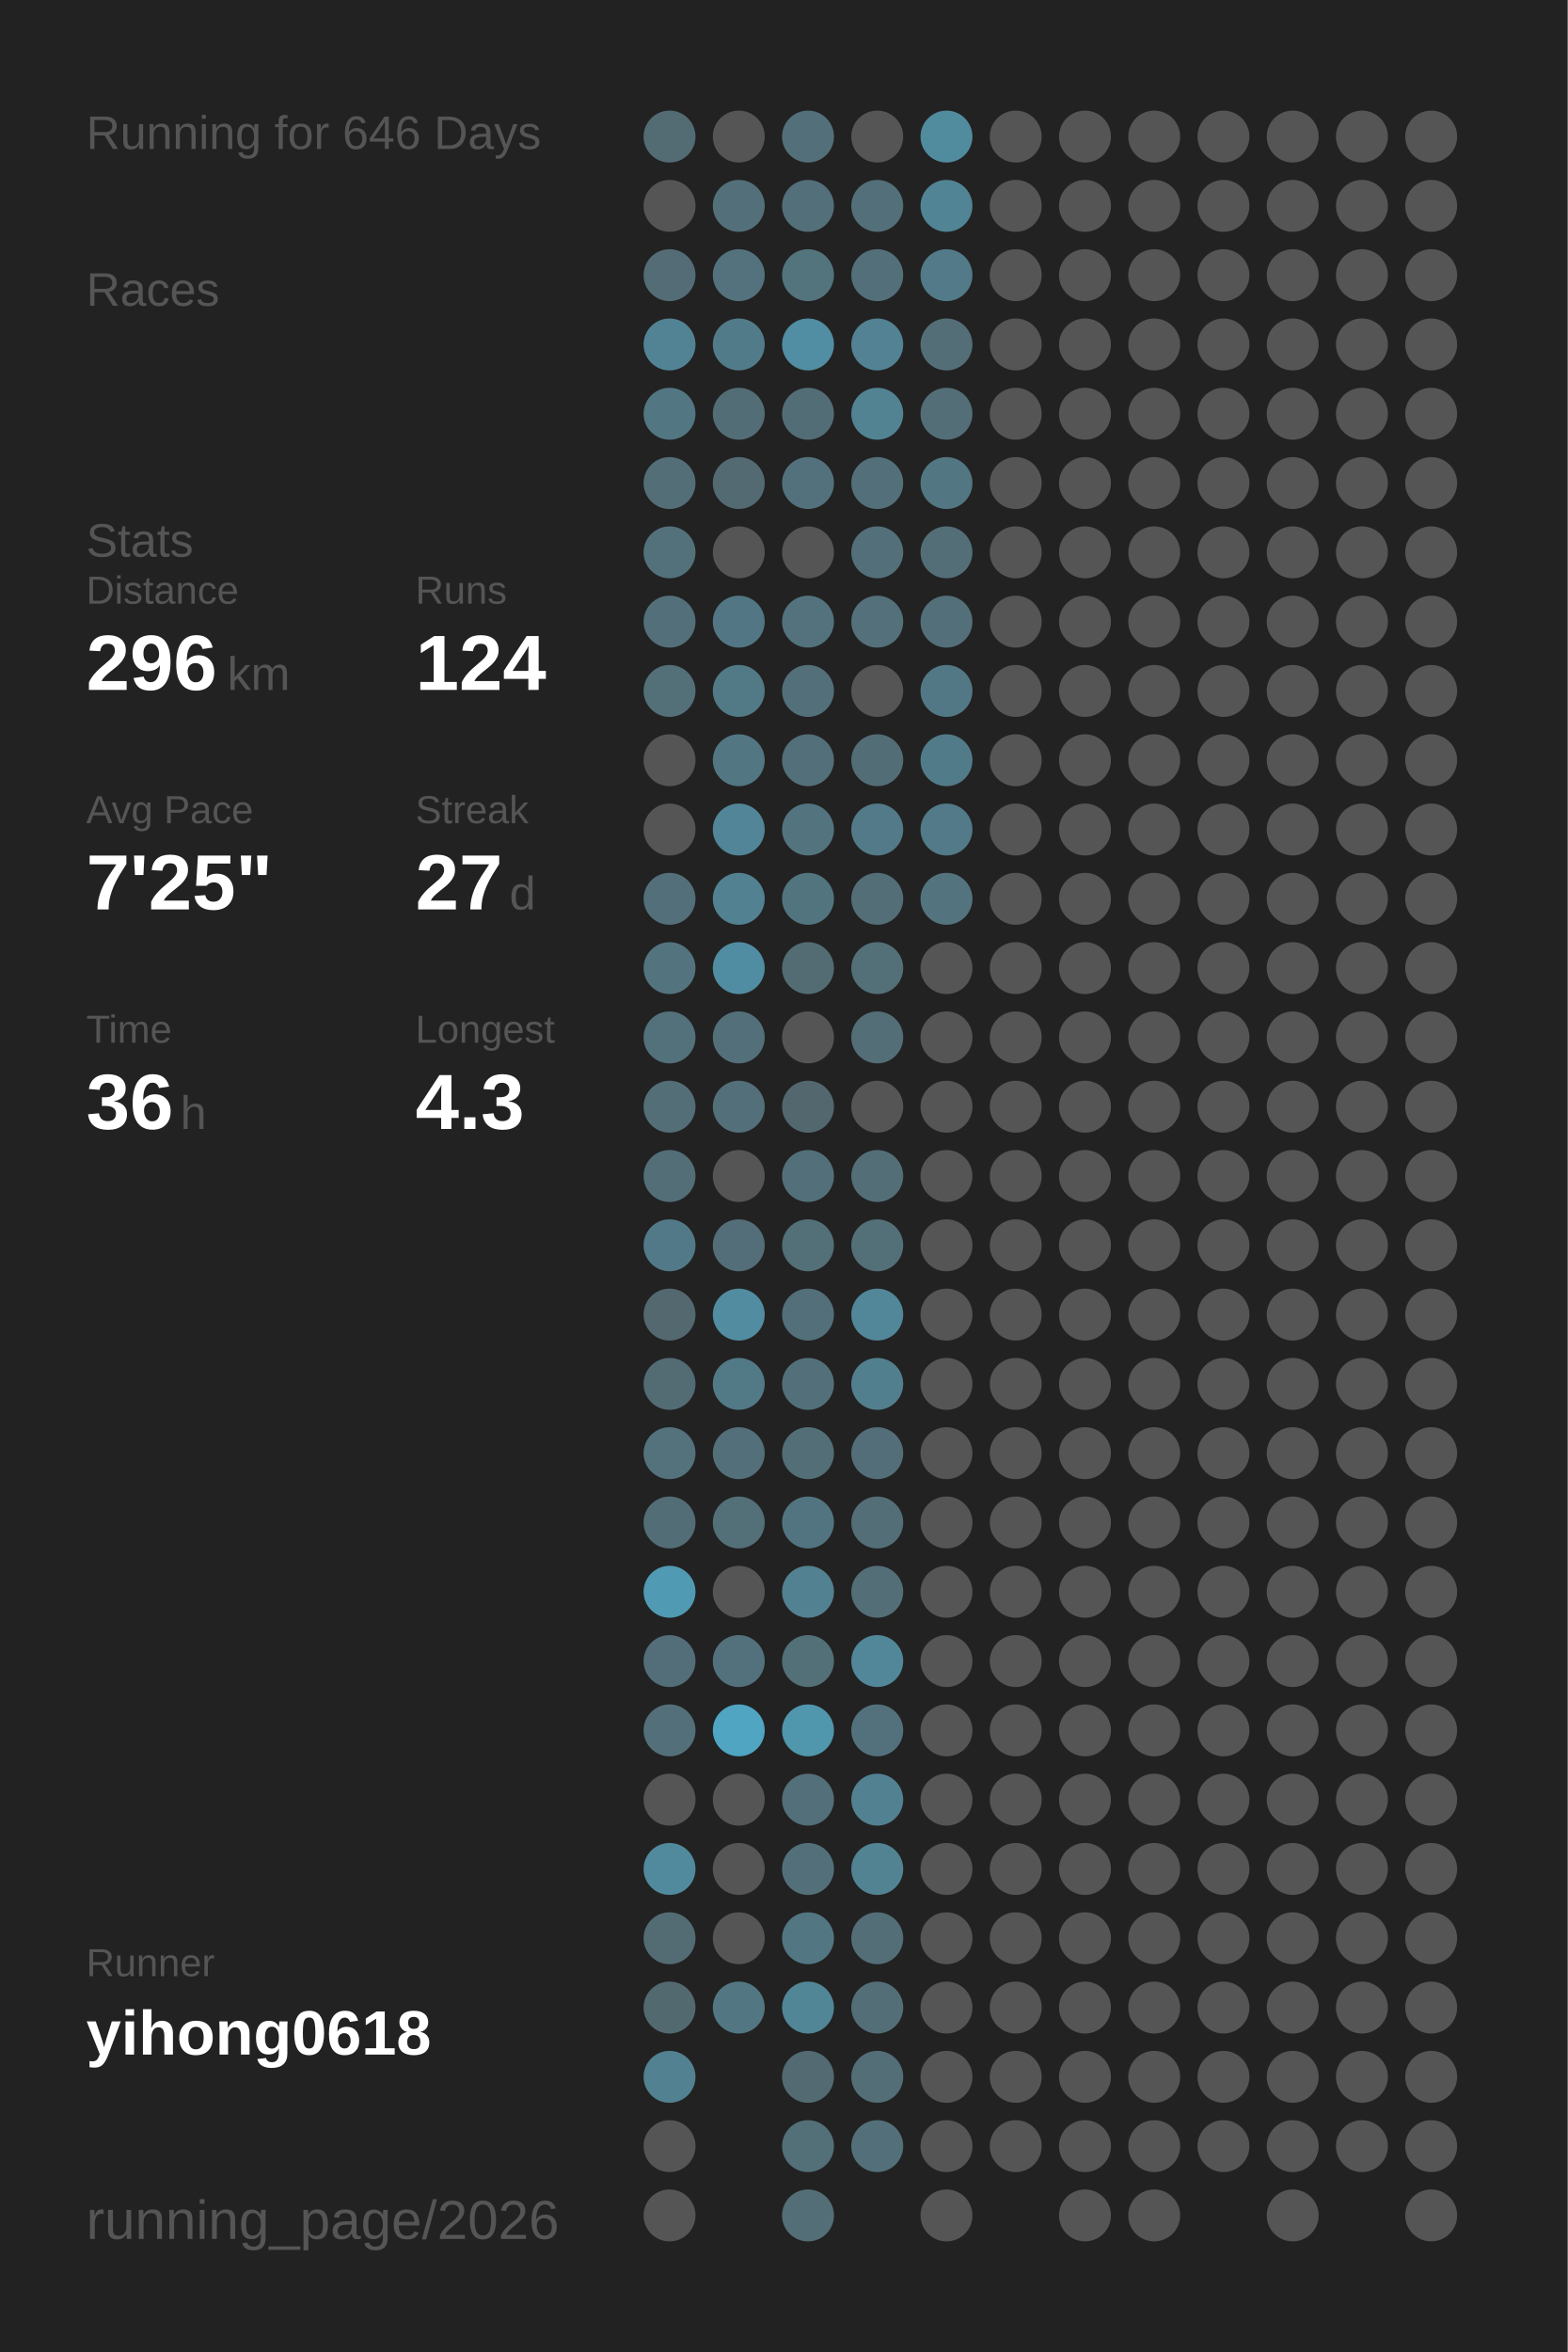
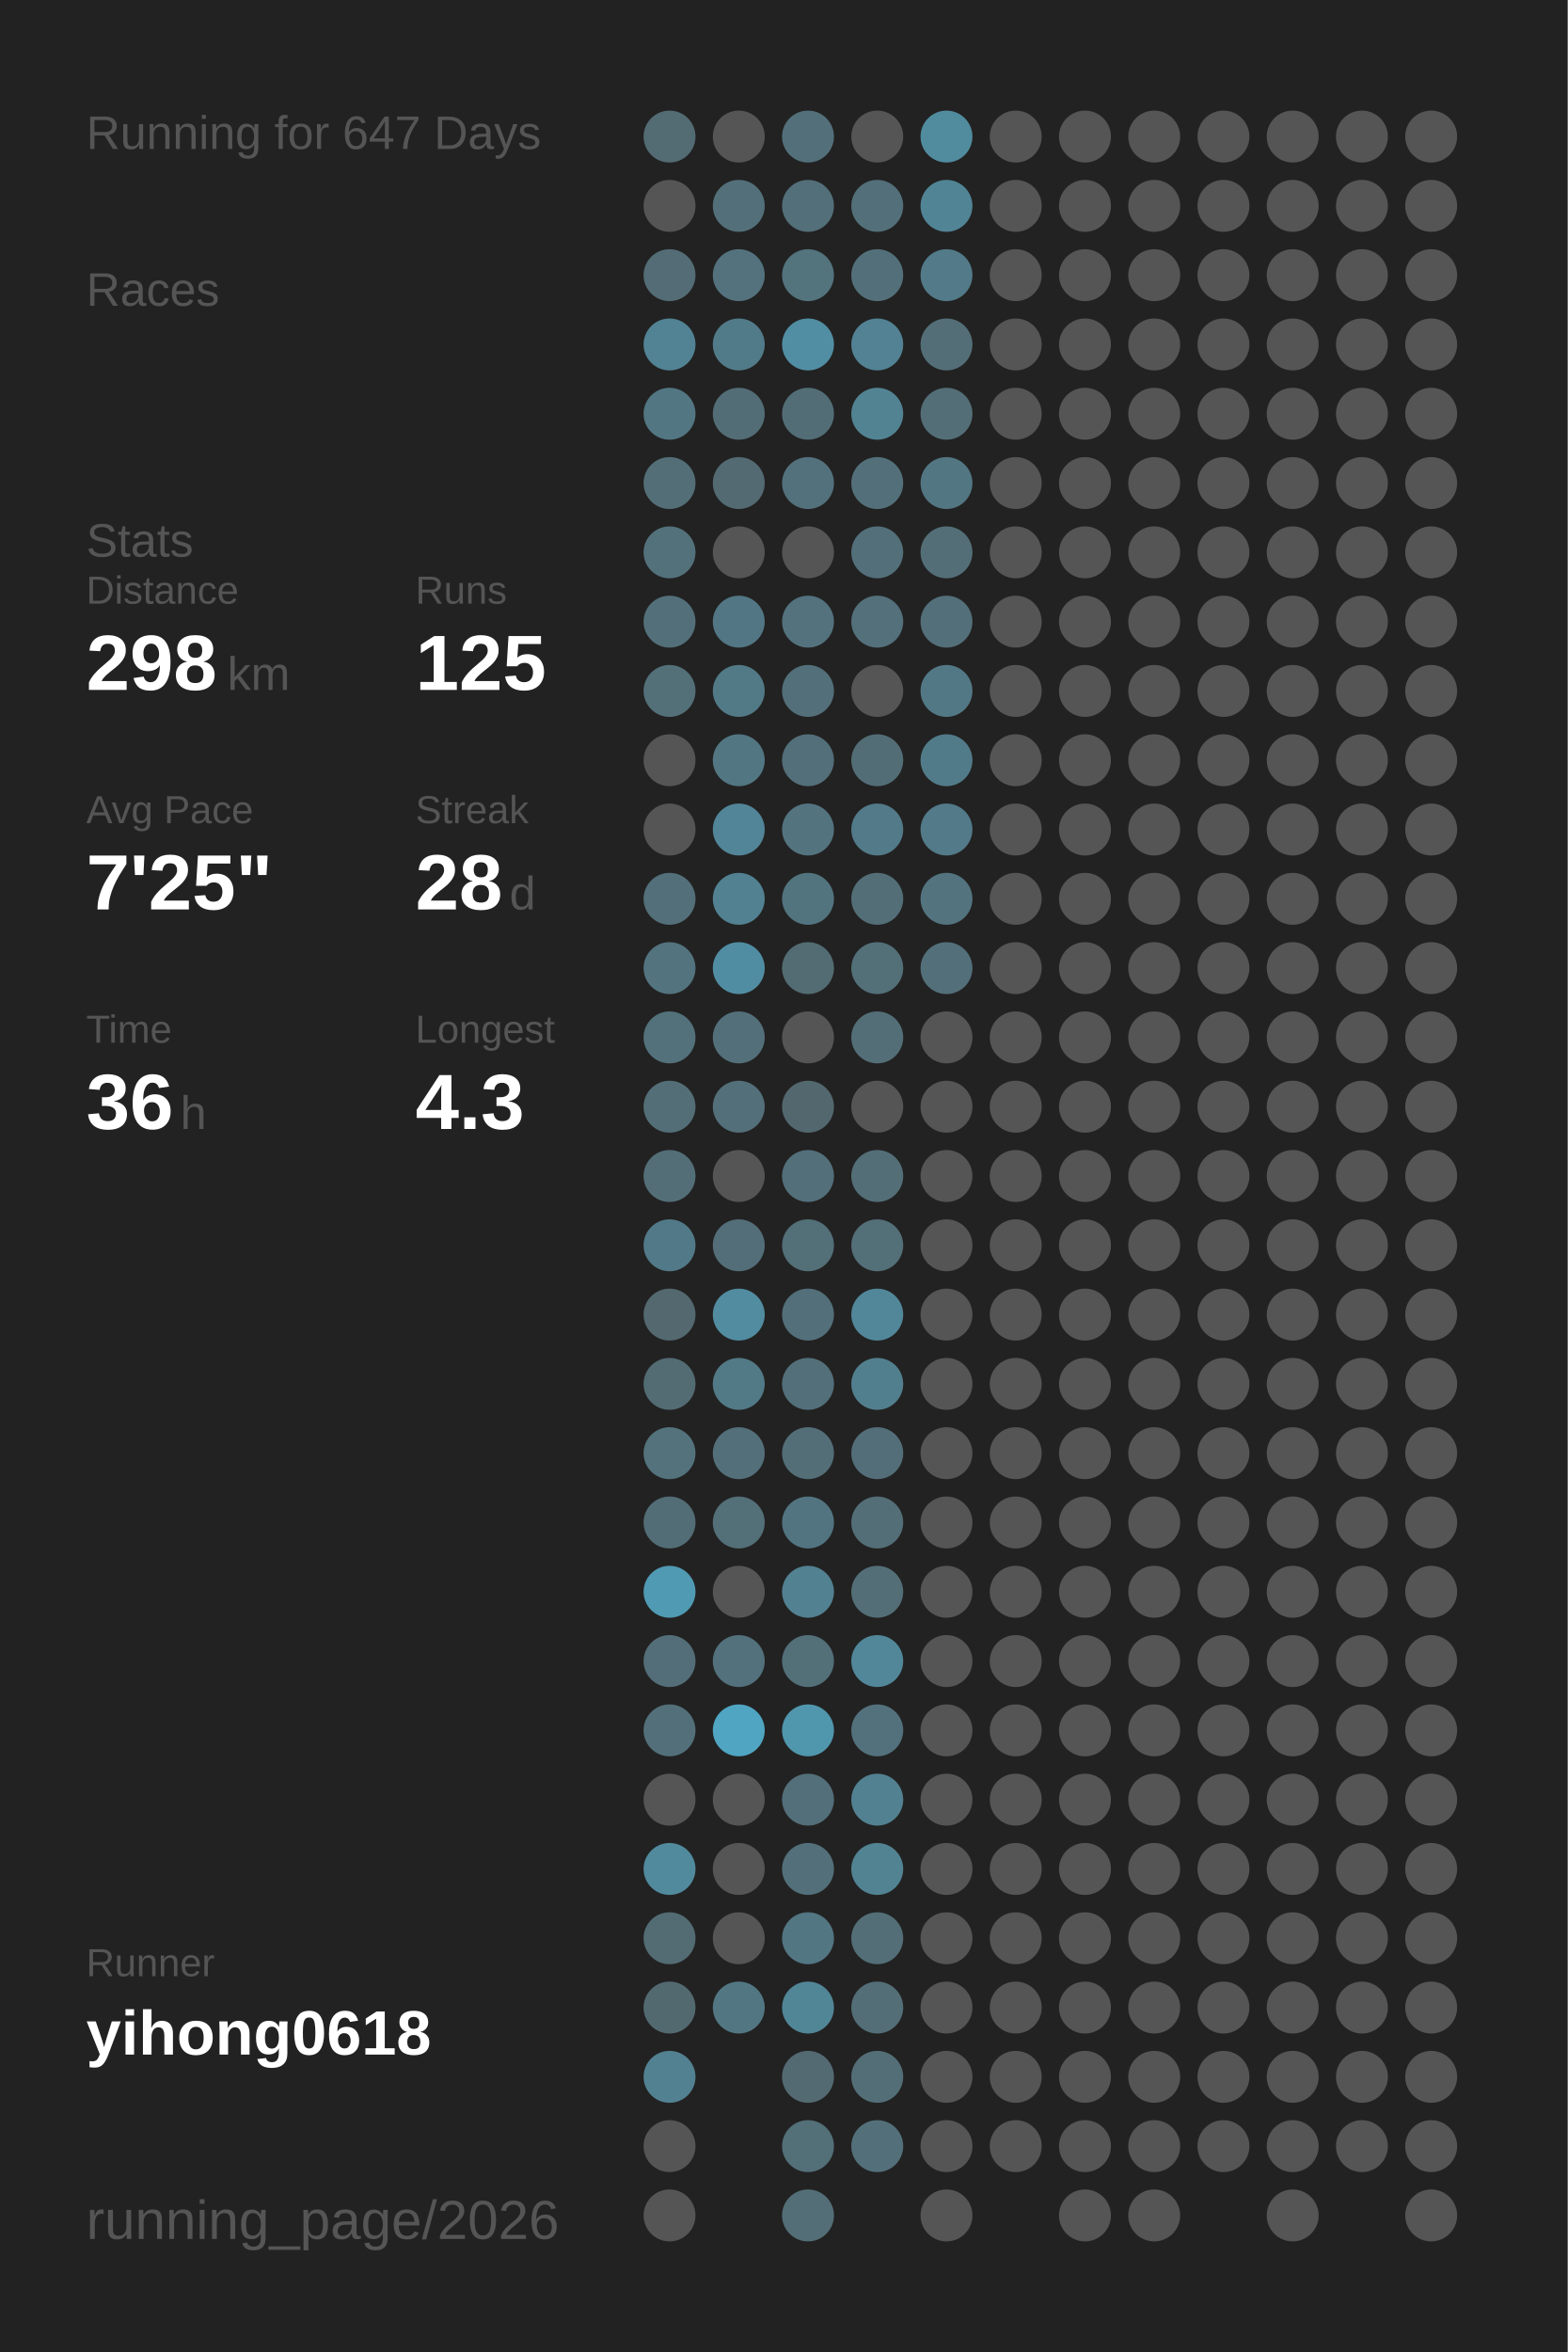
<svg xmlns="http://www.w3.org/2000/svg" baseProfile="full" height="300mm" version="1.1" viewBox="0,0,200,300" width="200mm">
  <defs />
  <rect fill="#222222" height="300" width="200" x="0" y="0" />
-   <text fill="#555555" style="font-size:6px; font-family:Arial;" x="11" y="19">Running for 646 Days</text>
+   <text fill="#555555" style="font-size:6px; font-family:Arial;" x="11" y="19">Running for 647 Days</text>
  <text fill="#555555" style="font-size:6px; font-family:Arial;" x="11" y="39">Races</text>
  <text fill="#555555" style="font-size:6px; font-family:Arial;" x="11" y="71">Stats</text>
  <text fill="#555555" style="font-size:5px; font-family:Arial;" x="11" y="77">Distance</text>
-   <text fill="#FFFFFF" style="font-size:10px; font-family:Arial; font-weight:bold;" x="11" y="88">296</text>
+   <text fill="#FFFFFF" style="font-size:10px; font-family:Arial; font-weight:bold;" x="11" y="88">298</text>
  <text fill="#555555" style="font-size:6px; font-family:Arial;" x="29" y="88">km</text>
  <text fill="#555555" style="font-size:5px; font-family:Arial;" x="53" y="77">Runs</text>
-   <text fill="#FFFFFF" style="font-size:10px; font-family:Arial; font-weight:bold;" x="53" y="88">124</text>
+   <text fill="#FFFFFF" style="font-size:10px; font-family:Arial; font-weight:bold;" x="53" y="88">125</text>
  <text fill="#555555" style="font-size:5px; font-family:Arial;" x="11" y="105">Avg Pace</text>
  <text fill="#FFFFFF" style="font-size:10px; font-family:Arial; font-weight:bold;" x="11" y="116">7'25"</text>
  <text fill="#555555" style="font-size:5px; font-family:Arial;" x="53" y="105">Streak</text>
-   <text fill="#FFFFFF" style="font-size:10px; font-family:Arial; font-weight:bold;" x="53" y="116">27</text>
+   <text fill="#FFFFFF" style="font-size:10px; font-family:Arial; font-weight:bold;" x="53" y="116">28</text>
  <text fill="#555555" style="font-size:6px; font-family:Arial;" x="65" y="116">d</text>
  <text fill="#555555" style="font-size:5px; font-family:Arial;" x="11" y="133">Time</text>
  <text fill="#FFFFFF" style="font-size:10px; font-family:Arial; font-weight:bold;" x="11" y="144">36</text>
  <text fill="#555555" style="font-size:6px; font-family:Arial;" x="23" y="144">h</text>
  <text fill="#555555" style="font-size:5px; font-family:Arial;" x="53" y="133">Longest</text>
  <text fill="#FFFFFF" style="font-size:10px; font-family:Arial; font-weight:bold;" x="53" y="144">4.3</text>
  <text fill="#555555" style="font-size:5px; font-family:Arial;" x="11" y="252.065">Runner</text>
  <text fill="#FFFFFF" style="font-size:8px; font-family:Arial; font-weight:bold;" x="11" y="262.065">yihong0618</text>
  <text fill="#555555" style="font-size:7px; font-family:Arial;" x="11" y="285.581">running_page/2026</text>
  <circle cx="85.417" cy="17.419" fill="#536b73" r="3.312" />
  <circle cx="85.417" cy="26.258" fill="#555555" r="3.312" />
  <circle cx="85.417" cy="35.097" fill="#536c75" r="3.312" />
  <circle cx="85.417" cy="43.935" fill="#528394" r="3.312" />
  <circle cx="85.417" cy="52.774" fill="#527682" r="3.312" />
  <circle cx="85.417" cy="61.613" fill="#536e77" r="3.312" />
  <circle cx="85.417" cy="70.452" fill="#53717b" r="3.312" />
  <circle cx="85.417" cy="79.29" fill="#53707a" r="3.312" />
  <circle cx="85.417" cy="88.129" fill="#537079" r="3.312" />
  <circle cx="85.417" cy="96.968" fill="#555555" r="3.312" />
  <circle cx="85.417" cy="105.806" fill="#555555" r="3.312" />
  <circle cx="85.417" cy="114.645" fill="#536f79" r="3.312" />
  <circle cx="85.417" cy="123.484" fill="#53737e" r="3.312" />
  <circle cx="85.417" cy="132.323" fill="#53717b" r="3.312" />
  <circle cx="85.417" cy="141.161" fill="#536e77" r="3.312" />
  <circle cx="85.417" cy="150" fill="#536e77" r="3.312" />
  <circle cx="85.417" cy="158.839" fill="#527987" r="3.312" />
  <circle cx="85.417" cy="167.677" fill="#53686f" r="3.312" />
  <circle cx="85.417" cy="176.516" fill="#536b73" r="3.312" />
  <circle cx="85.417" cy="185.355" fill="#53727c" r="3.312" />
  <circle cx="85.417" cy="194.194" fill="#536d76" r="3.312" />
  <circle cx="85.417" cy="203.032" fill="#509ab3" r="3.312" />
  <circle cx="85.417" cy="211.871" fill="#536e78" r="3.312" />
  <circle cx="85.417" cy="220.71" fill="#53707a" r="3.312" />
  <circle cx="85.417" cy="229.548" fill="#555555" r="3.312" />
  <circle cx="85.417" cy="238.387" fill="#518a9d" r="3.312" />
  <circle cx="85.417" cy="247.226" fill="#536c74" r="3.312" />
  <circle cx="85.417" cy="256.065" fill="#536970" r="3.312" />
  <circle cx="85.417" cy="264.903" fill="#528191" r="3.312" />
  <circle cx="85.417" cy="273.742" fill="#555555" r="3.312" />
  <circle cx="85.417" cy="282.581" fill="#555555" r="3.312" />
  <circle cx="94.25" cy="17.419" fill="#555555" r="3.312" />
  <circle cx="94.25" cy="26.258" fill="#53707a" r="3.312" />
  <circle cx="94.25" cy="35.097" fill="#53727d" r="3.312" />
  <circle cx="94.25" cy="43.935" fill="#527b89" r="3.312" />
  <circle cx="94.25" cy="52.774" fill="#536d76" r="3.312" />
  <circle cx="94.25" cy="61.613" fill="#536a72" r="3.312" />
  <circle cx="94.25" cy="70.452" fill="#555555" r="3.312" />
  <circle cx="94.25" cy="79.29" fill="#527683" r="3.312" />
  <circle cx="94.25" cy="88.129" fill="#527986" r="3.312" />
  <circle cx="94.25" cy="96.968" fill="#527682" r="3.312" />
  <circle cx="94.25" cy="105.806" fill="#518597" r="3.312" />
  <circle cx="94.25" cy="114.645" fill="#528191" r="3.312" />
  <circle cx="94.25" cy="123.484" fill="#518da2" r="3.312" />
  <circle cx="94.25" cy="132.323" fill="#53707a" r="3.312" />
  <circle cx="94.25" cy="141.161" fill="#536f79" r="3.312" />
  <circle cx="94.25" cy="150" fill="#555555" r="3.312" />
  <circle cx="94.25" cy="158.839" fill="#536e78" r="3.312" />
  <circle cx="94.25" cy="167.677" fill="#518ca0" r="3.312" />
  <circle cx="94.25" cy="176.516" fill="#527986" r="3.312" />
  <circle cx="94.25" cy="185.355" fill="#536f79" r="3.312" />
  <circle cx="94.25" cy="194.194" fill="#536f78" r="3.312" />
  <circle cx="94.25" cy="203.032" fill="#555555" r="3.312" />
  <circle cx="94.25" cy="211.871" fill="#53717c" r="3.312" />
  <circle cx="94.25" cy="220.71" fill="#4fa5c2" r="3.312" />
  <circle cx="94.25" cy="229.548" fill="#555555" r="3.312" />
  <circle cx="94.25" cy="238.387" fill="#555555" r="3.312" />
  <circle cx="94.25" cy="247.226" fill="#555555" r="3.312" />
  <circle cx="94.25" cy="256.065" fill="#527783" r="3.312" />
  <circle cx="103.083" cy="17.419" fill="#53707a" r="3.312" />
  <circle cx="103.083" cy="26.258" fill="#536f79" r="3.312" />
  <circle cx="103.083" cy="35.097" fill="#53737d" r="3.312" />
  <circle cx="103.083" cy="43.935" fill="#518ea3" r="3.312" />
  <circle cx="103.083" cy="52.774" fill="#536d76" r="3.312" />
  <circle cx="103.083" cy="61.613" fill="#53717c" r="3.312" />
  <circle cx="103.083" cy="70.452" fill="#555555" r="3.312" />
  <circle cx="103.083" cy="79.29" fill="#53727d" r="3.312" />
  <circle cx="103.083" cy="88.129" fill="#536f79" r="3.312" />
  <circle cx="103.083" cy="96.968" fill="#536f79" r="3.312" />
  <circle cx="103.083" cy="105.806" fill="#53737f" r="3.312" />
  <circle cx="103.083" cy="114.645" fill="#52747f" r="3.312" />
  <circle cx="103.083" cy="123.484" fill="#536c74" r="3.312" />
  <circle cx="103.083" cy="132.323" fill="#555555" r="3.312" />
  <circle cx="103.083" cy="141.161" fill="#53676e" r="3.312" />
  <circle cx="103.083" cy="150" fill="#53707a" r="3.312" />
  <circle cx="103.083" cy="158.839" fill="#536f78" r="3.312" />
  <circle cx="103.083" cy="167.677" fill="#536f79" r="3.312" />
  <circle cx="103.083" cy="176.516" fill="#53707a" r="3.312" />
  <circle cx="103.083" cy="185.355" fill="#536e77" r="3.312" />
  <circle cx="103.083" cy="194.194" fill="#527480" r="3.312" />
  <circle cx="103.083" cy="203.032" fill="#528191" r="3.312" />
  <circle cx="103.083" cy="211.871" fill="#536f78" r="3.312" />
  <circle cx="103.083" cy="220.71" fill="#5096ad" r="3.312" />
  <circle cx="103.083" cy="229.548" fill="#536f79" r="3.312" />
  <circle cx="103.083" cy="238.387" fill="#53707a" r="3.312" />
  <circle cx="103.083" cy="247.226" fill="#527682" r="3.312" />
  <circle cx="103.083" cy="256.065" fill="#518697" r="3.312" />
  <circle cx="103.083" cy="264.903" fill="#536a72" r="3.312" />
  <circle cx="103.083" cy="273.742" fill="#536f78" r="3.312" />
  <circle cx="103.083" cy="282.581" fill="#536e77" r="3.312" />
  <circle cx="111.917" cy="17.419" fill="#555555" r="3.312" />
  <circle cx="111.917" cy="26.258" fill="#536f79" r="3.312" />
  <circle cx="111.917" cy="35.097" fill="#53707a" r="3.312" />
  <circle cx="111.917" cy="43.935" fill="#528293" r="3.312" />
  <circle cx="111.917" cy="52.774" fill="#528393" r="3.312" />
  <circle cx="111.917" cy="61.613" fill="#53707a" r="3.312" />
  <circle cx="111.917" cy="70.452" fill="#536f79" r="3.312" />
  <circle cx="111.917" cy="79.29" fill="#53707b" r="3.312" />
  <circle cx="111.917" cy="88.129" fill="#555555" r="3.312" />
  <circle cx="111.917" cy="96.968" fill="#536d76" r="3.312" />
  <circle cx="111.917" cy="105.806" fill="#527a88" r="3.312" />
  <circle cx="111.917" cy="114.645" fill="#536e77" r="3.312" />
  <circle cx="111.917" cy="123.484" fill="#536f78" r="3.312" />
  <circle cx="111.917" cy="132.323" fill="#536e77" r="3.312" />
  <circle cx="111.917" cy="141.161" fill="#555555" r="3.312" />
  <circle cx="111.917" cy="150" fill="#536e77" r="3.312" />
  <circle cx="111.917" cy="158.839" fill="#536f78" r="3.312" />
  <circle cx="111.917" cy="167.677" fill="#518799" r="3.312" />
  <circle cx="111.917" cy="176.516" fill="#527f8e" r="3.312" />
  <circle cx="111.917" cy="185.355" fill="#536e78" r="3.312" />
  <circle cx="111.917" cy="194.194" fill="#536e77" r="3.312" />
  <circle cx="111.917" cy="203.032" fill="#536e77" r="3.312" />
  <circle cx="111.917" cy="211.871" fill="#518799" r="3.312" />
  <circle cx="111.917" cy="220.71" fill="#53717c" r="3.312" />
  <circle cx="111.917" cy="229.548" fill="#528191" r="3.312" />
  <circle cx="111.917" cy="238.387" fill="#528393" r="3.312" />
  <circle cx="111.917" cy="247.226" fill="#536e77" r="3.312" />
  <circle cx="111.917" cy="256.065" fill="#536e77" r="3.312" />
  <circle cx="111.917" cy="264.903" fill="#536e77" r="3.312" />
  <circle cx="111.917" cy="273.742" fill="#53707a" r="3.312" />
  <circle cx="120.75" cy="17.419" fill="#518b9e" r="3.312" />
  <circle cx="120.75" cy="26.258" fill="#518495" r="3.312" />
  <circle cx="120.75" cy="35.097" fill="#527a88" r="3.312" />
  <circle cx="120.75" cy="43.935" fill="#536e77" r="3.312" />
  <circle cx="120.75" cy="52.774" fill="#536e77" r="3.312" />
  <circle cx="120.75" cy="61.613" fill="#527682" r="3.312" />
  <circle cx="120.75" cy="70.452" fill="#536e77" r="3.312" />
  <circle cx="120.75" cy="79.29" fill="#536f79" r="3.312" />
  <circle cx="120.75" cy="88.129" fill="#527885" r="3.312" />
  <circle cx="120.75" cy="96.968" fill="#527b89" r="3.312" />
  <circle cx="120.75" cy="105.806" fill="#527a88" r="3.312" />
  <circle cx="120.75" cy="114.645" fill="#53747f" r="3.312" />
-   <circle cx="120.75" cy="123.484" fill="#555555" r="3.312" />
+   <circle cx="120.75" cy="123.484" fill="#536f79" r="3.312" />
  <circle cx="120.75" cy="132.323" fill="#555555" r="3.312" />
  <circle cx="120.75" cy="141.161" fill="#555555" r="3.312" />
  <circle cx="120.75" cy="150" fill="#555555" r="3.312" />
  <circle cx="120.75" cy="158.839" fill="#555555" r="3.312" />
  <circle cx="120.75" cy="167.677" fill="#555555" r="3.312" />
  <circle cx="120.75" cy="176.516" fill="#555555" r="3.312" />
  <circle cx="120.75" cy="185.355" fill="#555555" r="3.312" />
  <circle cx="120.75" cy="194.194" fill="#555555" r="3.312" />
  <circle cx="120.75" cy="203.032" fill="#555555" r="3.312" />
  <circle cx="120.75" cy="211.871" fill="#555555" r="3.312" />
  <circle cx="120.75" cy="220.71" fill="#555555" r="3.312" />
  <circle cx="120.75" cy="229.548" fill="#555555" r="3.312" />
  <circle cx="120.75" cy="238.387" fill="#555555" r="3.312" />
  <circle cx="120.75" cy="247.226" fill="#555555" r="3.312" />
  <circle cx="120.75" cy="256.065" fill="#555555" r="3.312" />
  <circle cx="120.75" cy="264.903" fill="#555555" r="3.312" />
  <circle cx="120.75" cy="273.742" fill="#555555" r="3.312" />
  <circle cx="120.75" cy="282.581" fill="#555555" r="3.312" />
  <circle cx="129.583" cy="17.419" fill="#555555" r="3.312" />
  <circle cx="129.583" cy="26.258" fill="#555555" r="3.312" />
  <circle cx="129.583" cy="35.097" fill="#555555" r="3.312" />
  <circle cx="129.583" cy="43.935" fill="#555555" r="3.312" />
  <circle cx="129.583" cy="52.774" fill="#555555" r="3.312" />
  <circle cx="129.583" cy="61.613" fill="#555555" r="3.312" />
  <circle cx="129.583" cy="70.452" fill="#555555" r="3.312" />
  <circle cx="129.583" cy="79.29" fill="#555555" r="3.312" />
  <circle cx="129.583" cy="88.129" fill="#555555" r="3.312" />
  <circle cx="129.583" cy="96.968" fill="#555555" r="3.312" />
  <circle cx="129.583" cy="105.806" fill="#555555" r="3.312" />
  <circle cx="129.583" cy="114.645" fill="#555555" r="3.312" />
  <circle cx="129.583" cy="123.484" fill="#555555" r="3.312" />
  <circle cx="129.583" cy="132.323" fill="#555555" r="3.312" />
  <circle cx="129.583" cy="141.161" fill="#555555" r="3.312" />
  <circle cx="129.583" cy="150" fill="#555555" r="3.312" />
  <circle cx="129.583" cy="158.839" fill="#555555" r="3.312" />
  <circle cx="129.583" cy="167.677" fill="#555555" r="3.312" />
  <circle cx="129.583" cy="176.516" fill="#555555" r="3.312" />
  <circle cx="129.583" cy="185.355" fill="#555555" r="3.312" />
  <circle cx="129.583" cy="194.194" fill="#555555" r="3.312" />
  <circle cx="129.583" cy="203.032" fill="#555555" r="3.312" />
  <circle cx="129.583" cy="211.871" fill="#555555" r="3.312" />
  <circle cx="129.583" cy="220.71" fill="#555555" r="3.312" />
  <circle cx="129.583" cy="229.548" fill="#555555" r="3.312" />
  <circle cx="129.583" cy="238.387" fill="#555555" r="3.312" />
  <circle cx="129.583" cy="247.226" fill="#555555" r="3.312" />
  <circle cx="129.583" cy="256.065" fill="#555555" r="3.312" />
  <circle cx="129.583" cy="264.903" fill="#555555" r="3.312" />
  <circle cx="129.583" cy="273.742" fill="#555555" r="3.312" />
  <circle cx="138.417" cy="17.419" fill="#555555" r="3.312" />
  <circle cx="138.417" cy="26.258" fill="#555555" r="3.312" />
  <circle cx="138.417" cy="35.097" fill="#555555" r="3.312" />
  <circle cx="138.417" cy="43.935" fill="#555555" r="3.312" />
  <circle cx="138.417" cy="52.774" fill="#555555" r="3.312" />
  <circle cx="138.417" cy="61.613" fill="#555555" r="3.312" />
  <circle cx="138.417" cy="70.452" fill="#555555" r="3.312" />
  <circle cx="138.417" cy="79.29" fill="#555555" r="3.312" />
  <circle cx="138.417" cy="88.129" fill="#555555" r="3.312" />
  <circle cx="138.417" cy="96.968" fill="#555555" r="3.312" />
  <circle cx="138.417" cy="105.806" fill="#555555" r="3.312" />
  <circle cx="138.417" cy="114.645" fill="#555555" r="3.312" />
  <circle cx="138.417" cy="123.484" fill="#555555" r="3.312" />
  <circle cx="138.417" cy="132.323" fill="#555555" r="3.312" />
  <circle cx="138.417" cy="141.161" fill="#555555" r="3.312" />
  <circle cx="138.417" cy="150" fill="#555555" r="3.312" />
  <circle cx="138.417" cy="158.839" fill="#555555" r="3.312" />
  <circle cx="138.417" cy="167.677" fill="#555555" r="3.312" />
  <circle cx="138.417" cy="176.516" fill="#555555" r="3.312" />
  <circle cx="138.417" cy="185.355" fill="#555555" r="3.312" />
  <circle cx="138.417" cy="194.194" fill="#555555" r="3.312" />
  <circle cx="138.417" cy="203.032" fill="#555555" r="3.312" />
  <circle cx="138.417" cy="211.871" fill="#555555" r="3.312" />
  <circle cx="138.417" cy="220.71" fill="#555555" r="3.312" />
  <circle cx="138.417" cy="229.548" fill="#555555" r="3.312" />
  <circle cx="138.417" cy="238.387" fill="#555555" r="3.312" />
  <circle cx="138.417" cy="247.226" fill="#555555" r="3.312" />
  <circle cx="138.417" cy="256.065" fill="#555555" r="3.312" />
  <circle cx="138.417" cy="264.903" fill="#555555" r="3.312" />
  <circle cx="138.417" cy="273.742" fill="#555555" r="3.312" />
  <circle cx="138.417" cy="282.581" fill="#555555" r="3.312" />
  <circle cx="147.25" cy="17.419" fill="#555555" r="3.312" />
  <circle cx="147.25" cy="26.258" fill="#555555" r="3.312" />
  <circle cx="147.25" cy="35.097" fill="#555555" r="3.312" />
  <circle cx="147.25" cy="43.935" fill="#555555" r="3.312" />
  <circle cx="147.25" cy="52.774" fill="#555555" r="3.312" />
  <circle cx="147.25" cy="61.613" fill="#555555" r="3.312" />
  <circle cx="147.25" cy="70.452" fill="#555555" r="3.312" />
  <circle cx="147.25" cy="79.29" fill="#555555" r="3.312" />
  <circle cx="147.25" cy="88.129" fill="#555555" r="3.312" />
  <circle cx="147.25" cy="96.968" fill="#555555" r="3.312" />
  <circle cx="147.25" cy="105.806" fill="#555555" r="3.312" />
  <circle cx="147.25" cy="114.645" fill="#555555" r="3.312" />
  <circle cx="147.25" cy="123.484" fill="#555555" r="3.312" />
  <circle cx="147.25" cy="132.323" fill="#555555" r="3.312" />
  <circle cx="147.25" cy="141.161" fill="#555555" r="3.312" />
  <circle cx="147.25" cy="150" fill="#555555" r="3.312" />
  <circle cx="147.25" cy="158.839" fill="#555555" r="3.312" />
  <circle cx="147.25" cy="167.677" fill="#555555" r="3.312" />
  <circle cx="147.25" cy="176.516" fill="#555555" r="3.312" />
  <circle cx="147.25" cy="185.355" fill="#555555" r="3.312" />
  <circle cx="147.25" cy="194.194" fill="#555555" r="3.312" />
  <circle cx="147.25" cy="203.032" fill="#555555" r="3.312" />
  <circle cx="147.25" cy="211.871" fill="#555555" r="3.312" />
  <circle cx="147.25" cy="220.71" fill="#555555" r="3.312" />
  <circle cx="147.25" cy="229.548" fill="#555555" r="3.312" />
  <circle cx="147.25" cy="238.387" fill="#555555" r="3.312" />
  <circle cx="147.25" cy="247.226" fill="#555555" r="3.312" />
  <circle cx="147.25" cy="256.065" fill="#555555" r="3.312" />
  <circle cx="147.25" cy="264.903" fill="#555555" r="3.312" />
  <circle cx="147.25" cy="273.742" fill="#555555" r="3.312" />
  <circle cx="147.25" cy="282.581" fill="#555555" r="3.312" />
  <circle cx="156.083" cy="17.419" fill="#555555" r="3.312" />
  <circle cx="156.083" cy="26.258" fill="#555555" r="3.312" />
  <circle cx="156.083" cy="35.097" fill="#555555" r="3.312" />
  <circle cx="156.083" cy="43.935" fill="#555555" r="3.312" />
  <circle cx="156.083" cy="52.774" fill="#555555" r="3.312" />
  <circle cx="156.083" cy="61.613" fill="#555555" r="3.312" />
  <circle cx="156.083" cy="70.452" fill="#555555" r="3.312" />
  <circle cx="156.083" cy="79.29" fill="#555555" r="3.312" />
  <circle cx="156.083" cy="88.129" fill="#555555" r="3.312" />
  <circle cx="156.083" cy="96.968" fill="#555555" r="3.312" />
  <circle cx="156.083" cy="105.806" fill="#555555" r="3.312" />
  <circle cx="156.083" cy="114.645" fill="#555555" r="3.312" />
  <circle cx="156.083" cy="123.484" fill="#555555" r="3.312" />
  <circle cx="156.083" cy="132.323" fill="#555555" r="3.312" />
  <circle cx="156.083" cy="141.161" fill="#555555" r="3.312" />
  <circle cx="156.083" cy="150" fill="#555555" r="3.312" />
  <circle cx="156.083" cy="158.839" fill="#555555" r="3.312" />
  <circle cx="156.083" cy="167.677" fill="#555555" r="3.312" />
  <circle cx="156.083" cy="176.516" fill="#555555" r="3.312" />
  <circle cx="156.083" cy="185.355" fill="#555555" r="3.312" />
  <circle cx="156.083" cy="194.194" fill="#555555" r="3.312" />
  <circle cx="156.083" cy="203.032" fill="#555555" r="3.312" />
  <circle cx="156.083" cy="211.871" fill="#555555" r="3.312" />
  <circle cx="156.083" cy="220.71" fill="#555555" r="3.312" />
  <circle cx="156.083" cy="229.548" fill="#555555" r="3.312" />
  <circle cx="156.083" cy="238.387" fill="#555555" r="3.312" />
  <circle cx="156.083" cy="247.226" fill="#555555" r="3.312" />
  <circle cx="156.083" cy="256.065" fill="#555555" r="3.312" />
  <circle cx="156.083" cy="264.903" fill="#555555" r="3.312" />
  <circle cx="156.083" cy="273.742" fill="#555555" r="3.312" />
  <circle cx="164.917" cy="17.419" fill="#555555" r="3.312" />
  <circle cx="164.917" cy="26.258" fill="#555555" r="3.312" />
  <circle cx="164.917" cy="35.097" fill="#555555" r="3.312" />
  <circle cx="164.917" cy="43.935" fill="#555555" r="3.312" />
  <circle cx="164.917" cy="52.774" fill="#555555" r="3.312" />
  <circle cx="164.917" cy="61.613" fill="#555555" r="3.312" />
  <circle cx="164.917" cy="70.452" fill="#555555" r="3.312" />
  <circle cx="164.917" cy="79.29" fill="#555555" r="3.312" />
  <circle cx="164.917" cy="88.129" fill="#555555" r="3.312" />
  <circle cx="164.917" cy="96.968" fill="#555555" r="3.312" />
  <circle cx="164.917" cy="105.806" fill="#555555" r="3.312" />
  <circle cx="164.917" cy="114.645" fill="#555555" r="3.312" />
  <circle cx="164.917" cy="123.484" fill="#555555" r="3.312" />
  <circle cx="164.917" cy="132.323" fill="#555555" r="3.312" />
  <circle cx="164.917" cy="141.161" fill="#555555" r="3.312" />
  <circle cx="164.917" cy="150" fill="#555555" r="3.312" />
  <circle cx="164.917" cy="158.839" fill="#555555" r="3.312" />
  <circle cx="164.917" cy="167.677" fill="#555555" r="3.312" />
  <circle cx="164.917" cy="176.516" fill="#555555" r="3.312" />
  <circle cx="164.917" cy="185.355" fill="#555555" r="3.312" />
  <circle cx="164.917" cy="194.194" fill="#555555" r="3.312" />
  <circle cx="164.917" cy="203.032" fill="#555555" r="3.312" />
  <circle cx="164.917" cy="211.871" fill="#555555" r="3.312" />
  <circle cx="164.917" cy="220.71" fill="#555555" r="3.312" />
  <circle cx="164.917" cy="229.548" fill="#555555" r="3.312" />
  <circle cx="164.917" cy="238.387" fill="#555555" r="3.312" />
  <circle cx="164.917" cy="247.226" fill="#555555" r="3.312" />
  <circle cx="164.917" cy="256.065" fill="#555555" r="3.312" />
  <circle cx="164.917" cy="264.903" fill="#555555" r="3.312" />
  <circle cx="164.917" cy="273.742" fill="#555555" r="3.312" />
  <circle cx="164.917" cy="282.581" fill="#555555" r="3.312" />
  <circle cx="173.75" cy="17.419" fill="#555555" r="3.312" />
  <circle cx="173.75" cy="26.258" fill="#555555" r="3.312" />
  <circle cx="173.75" cy="35.097" fill="#555555" r="3.312" />
  <circle cx="173.75" cy="43.935" fill="#555555" r="3.312" />
  <circle cx="173.75" cy="52.774" fill="#555555" r="3.312" />
  <circle cx="173.75" cy="61.613" fill="#555555" r="3.312" />
  <circle cx="173.75" cy="70.452" fill="#555555" r="3.312" />
  <circle cx="173.75" cy="79.29" fill="#555555" r="3.312" />
  <circle cx="173.75" cy="88.129" fill="#555555" r="3.312" />
  <circle cx="173.75" cy="96.968" fill="#555555" r="3.312" />
  <circle cx="173.75" cy="105.806" fill="#555555" r="3.312" />
  <circle cx="173.75" cy="114.645" fill="#555555" r="3.312" />
  <circle cx="173.75" cy="123.484" fill="#555555" r="3.312" />
  <circle cx="173.75" cy="132.323" fill="#555555" r="3.312" />
  <circle cx="173.75" cy="141.161" fill="#555555" r="3.312" />
  <circle cx="173.75" cy="150" fill="#555555" r="3.312" />
  <circle cx="173.75" cy="158.839" fill="#555555" r="3.312" />
  <circle cx="173.75" cy="167.677" fill="#555555" r="3.312" />
  <circle cx="173.75" cy="176.516" fill="#555555" r="3.312" />
  <circle cx="173.75" cy="185.355" fill="#555555" r="3.312" />
  <circle cx="173.75" cy="194.194" fill="#555555" r="3.312" />
  <circle cx="173.75" cy="203.032" fill="#555555" r="3.312" />
  <circle cx="173.75" cy="211.871" fill="#555555" r="3.312" />
  <circle cx="173.75" cy="220.71" fill="#555555" r="3.312" />
  <circle cx="173.75" cy="229.548" fill="#555555" r="3.312" />
  <circle cx="173.75" cy="238.387" fill="#555555" r="3.312" />
  <circle cx="173.75" cy="247.226" fill="#555555" r="3.312" />
  <circle cx="173.75" cy="256.065" fill="#555555" r="3.312" />
  <circle cx="173.75" cy="264.903" fill="#555555" r="3.312" />
  <circle cx="173.75" cy="273.742" fill="#555555" r="3.312" />
  <circle cx="182.583" cy="17.419" fill="#555555" r="3.312" />
  <circle cx="182.583" cy="26.258" fill="#555555" r="3.312" />
  <circle cx="182.583" cy="35.097" fill="#555555" r="3.312" />
  <circle cx="182.583" cy="43.935" fill="#555555" r="3.312" />
  <circle cx="182.583" cy="52.774" fill="#555555" r="3.312" />
  <circle cx="182.583" cy="61.613" fill="#555555" r="3.312" />
  <circle cx="182.583" cy="70.452" fill="#555555" r="3.312" />
  <circle cx="182.583" cy="79.29" fill="#555555" r="3.312" />
  <circle cx="182.583" cy="88.129" fill="#555555" r="3.312" />
  <circle cx="182.583" cy="96.968" fill="#555555" r="3.312" />
  <circle cx="182.583" cy="105.806" fill="#555555" r="3.312" />
  <circle cx="182.583" cy="114.645" fill="#555555" r="3.312" />
  <circle cx="182.583" cy="123.484" fill="#555555" r="3.312" />
  <circle cx="182.583" cy="132.323" fill="#555555" r="3.312" />
  <circle cx="182.583" cy="141.161" fill="#555555" r="3.312" />
  <circle cx="182.583" cy="150" fill="#555555" r="3.312" />
  <circle cx="182.583" cy="158.839" fill="#555555" r="3.312" />
  <circle cx="182.583" cy="167.677" fill="#555555" r="3.312" />
  <circle cx="182.583" cy="176.516" fill="#555555" r="3.312" />
  <circle cx="182.583" cy="185.355" fill="#555555" r="3.312" />
  <circle cx="182.583" cy="194.194" fill="#555555" r="3.312" />
  <circle cx="182.583" cy="203.032" fill="#555555" r="3.312" />
  <circle cx="182.583" cy="211.871" fill="#555555" r="3.312" />
  <circle cx="182.583" cy="220.71" fill="#555555" r="3.312" />
  <circle cx="182.583" cy="229.548" fill="#555555" r="3.312" />
  <circle cx="182.583" cy="238.387" fill="#555555" r="3.312" />
  <circle cx="182.583" cy="247.226" fill="#555555" r="3.312" />
  <circle cx="182.583" cy="256.065" fill="#555555" r="3.312" />
  <circle cx="182.583" cy="264.903" fill="#555555" r="3.312" />
  <circle cx="182.583" cy="273.742" fill="#555555" r="3.312" />
  <circle cx="182.583" cy="282.581" fill="#555555" r="3.312" />
</svg>
